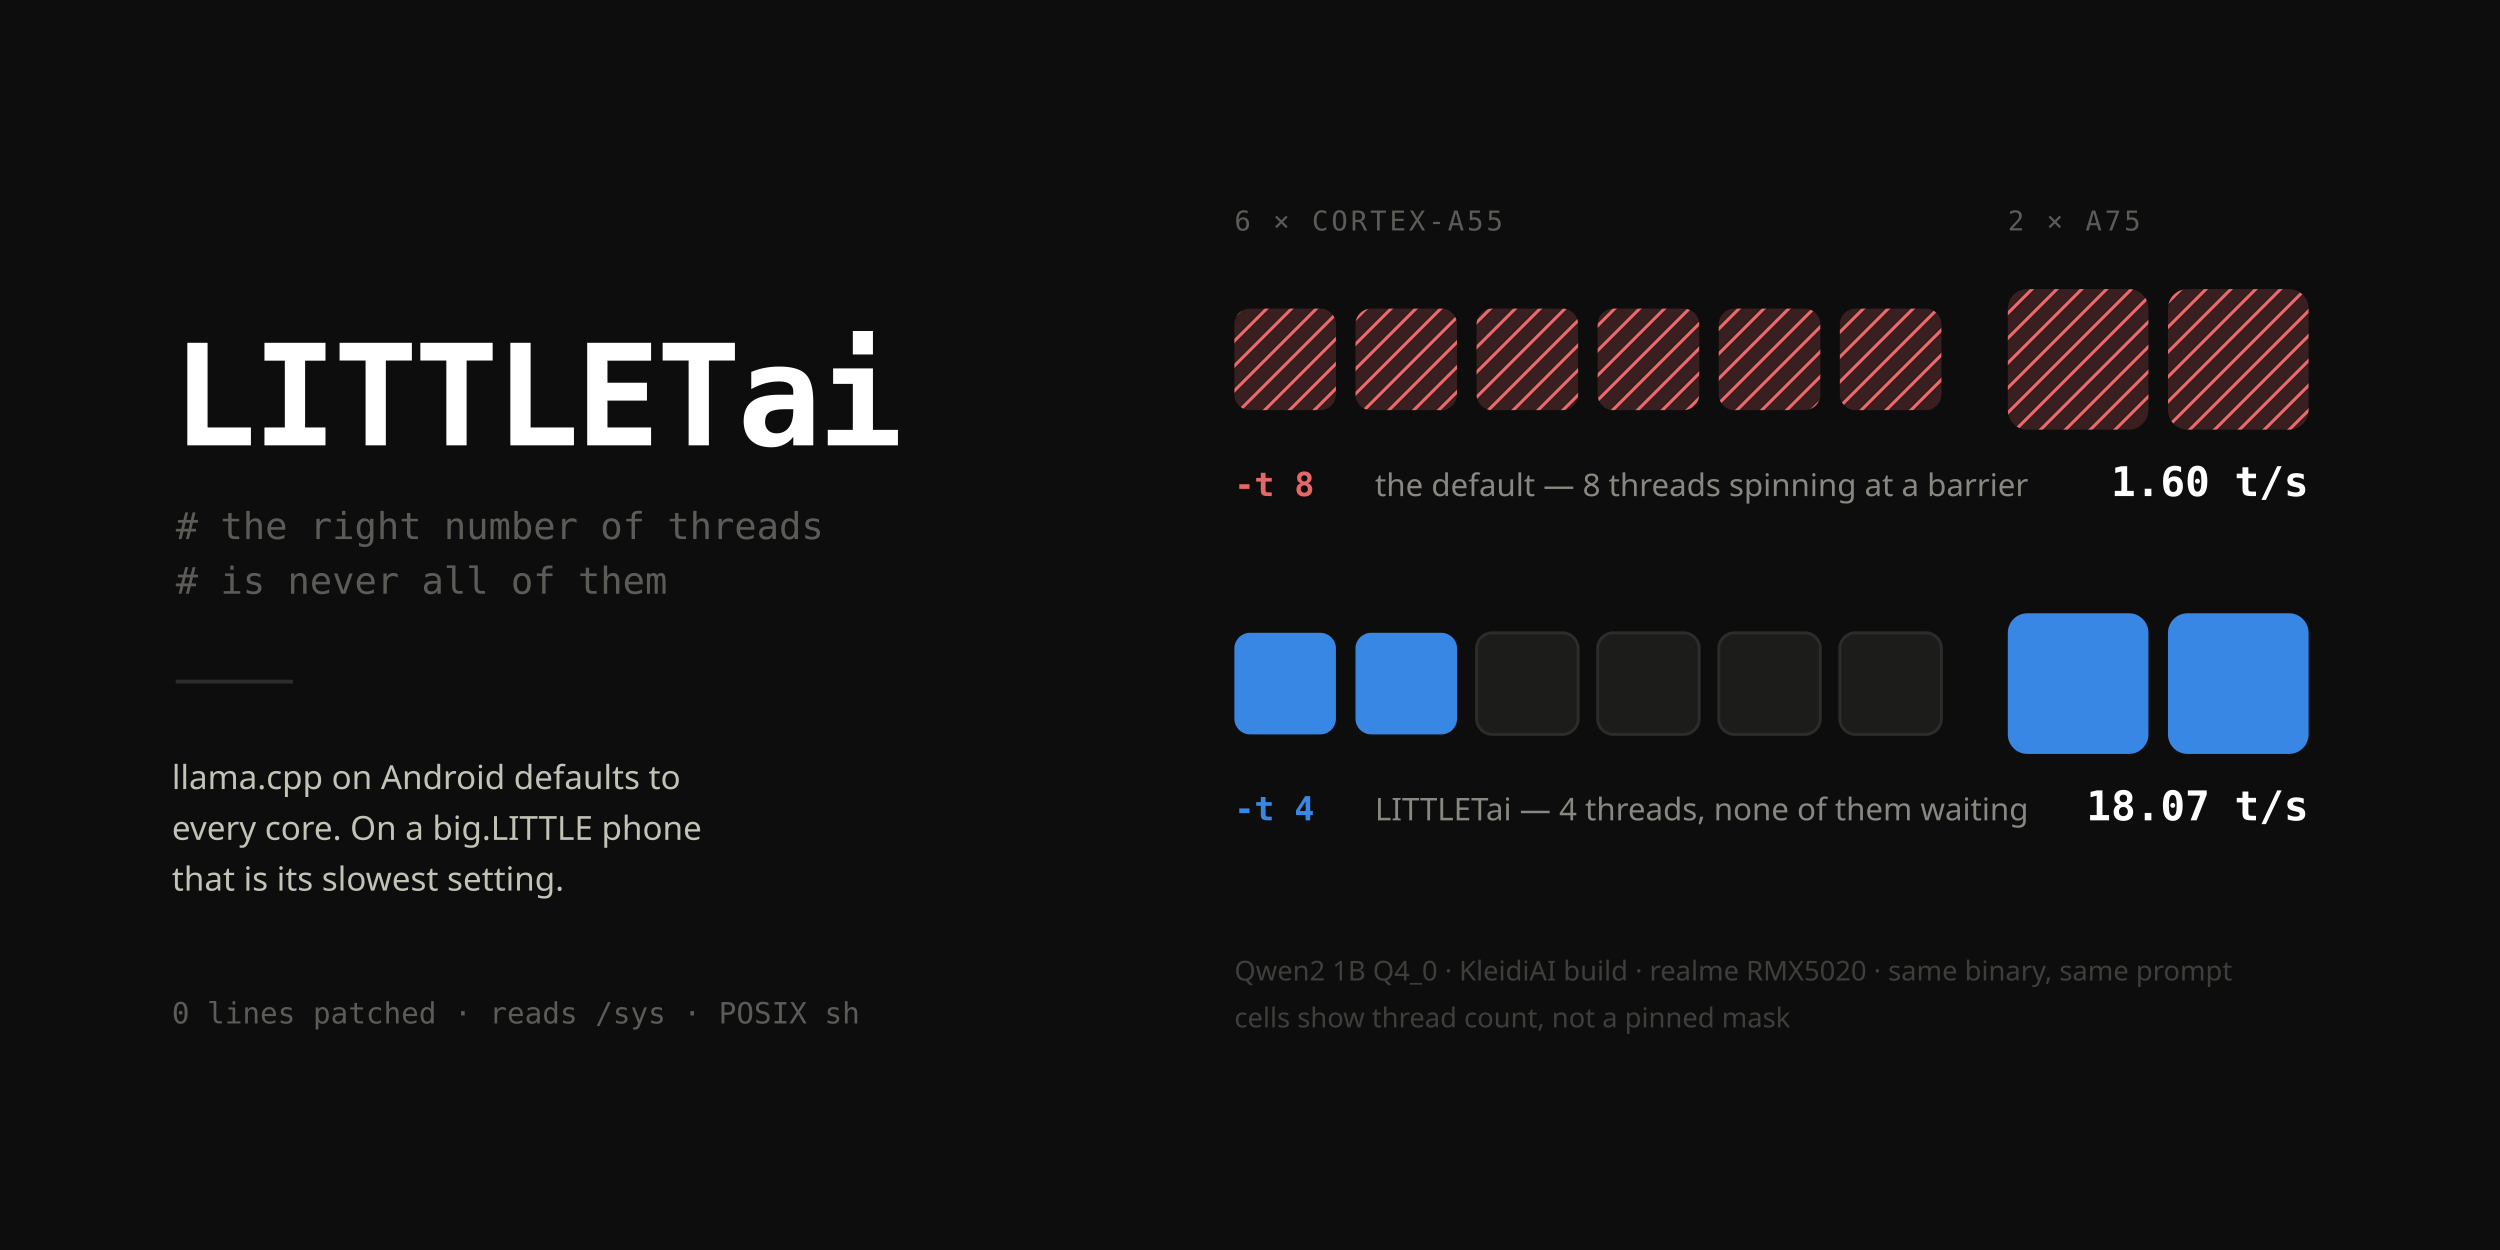
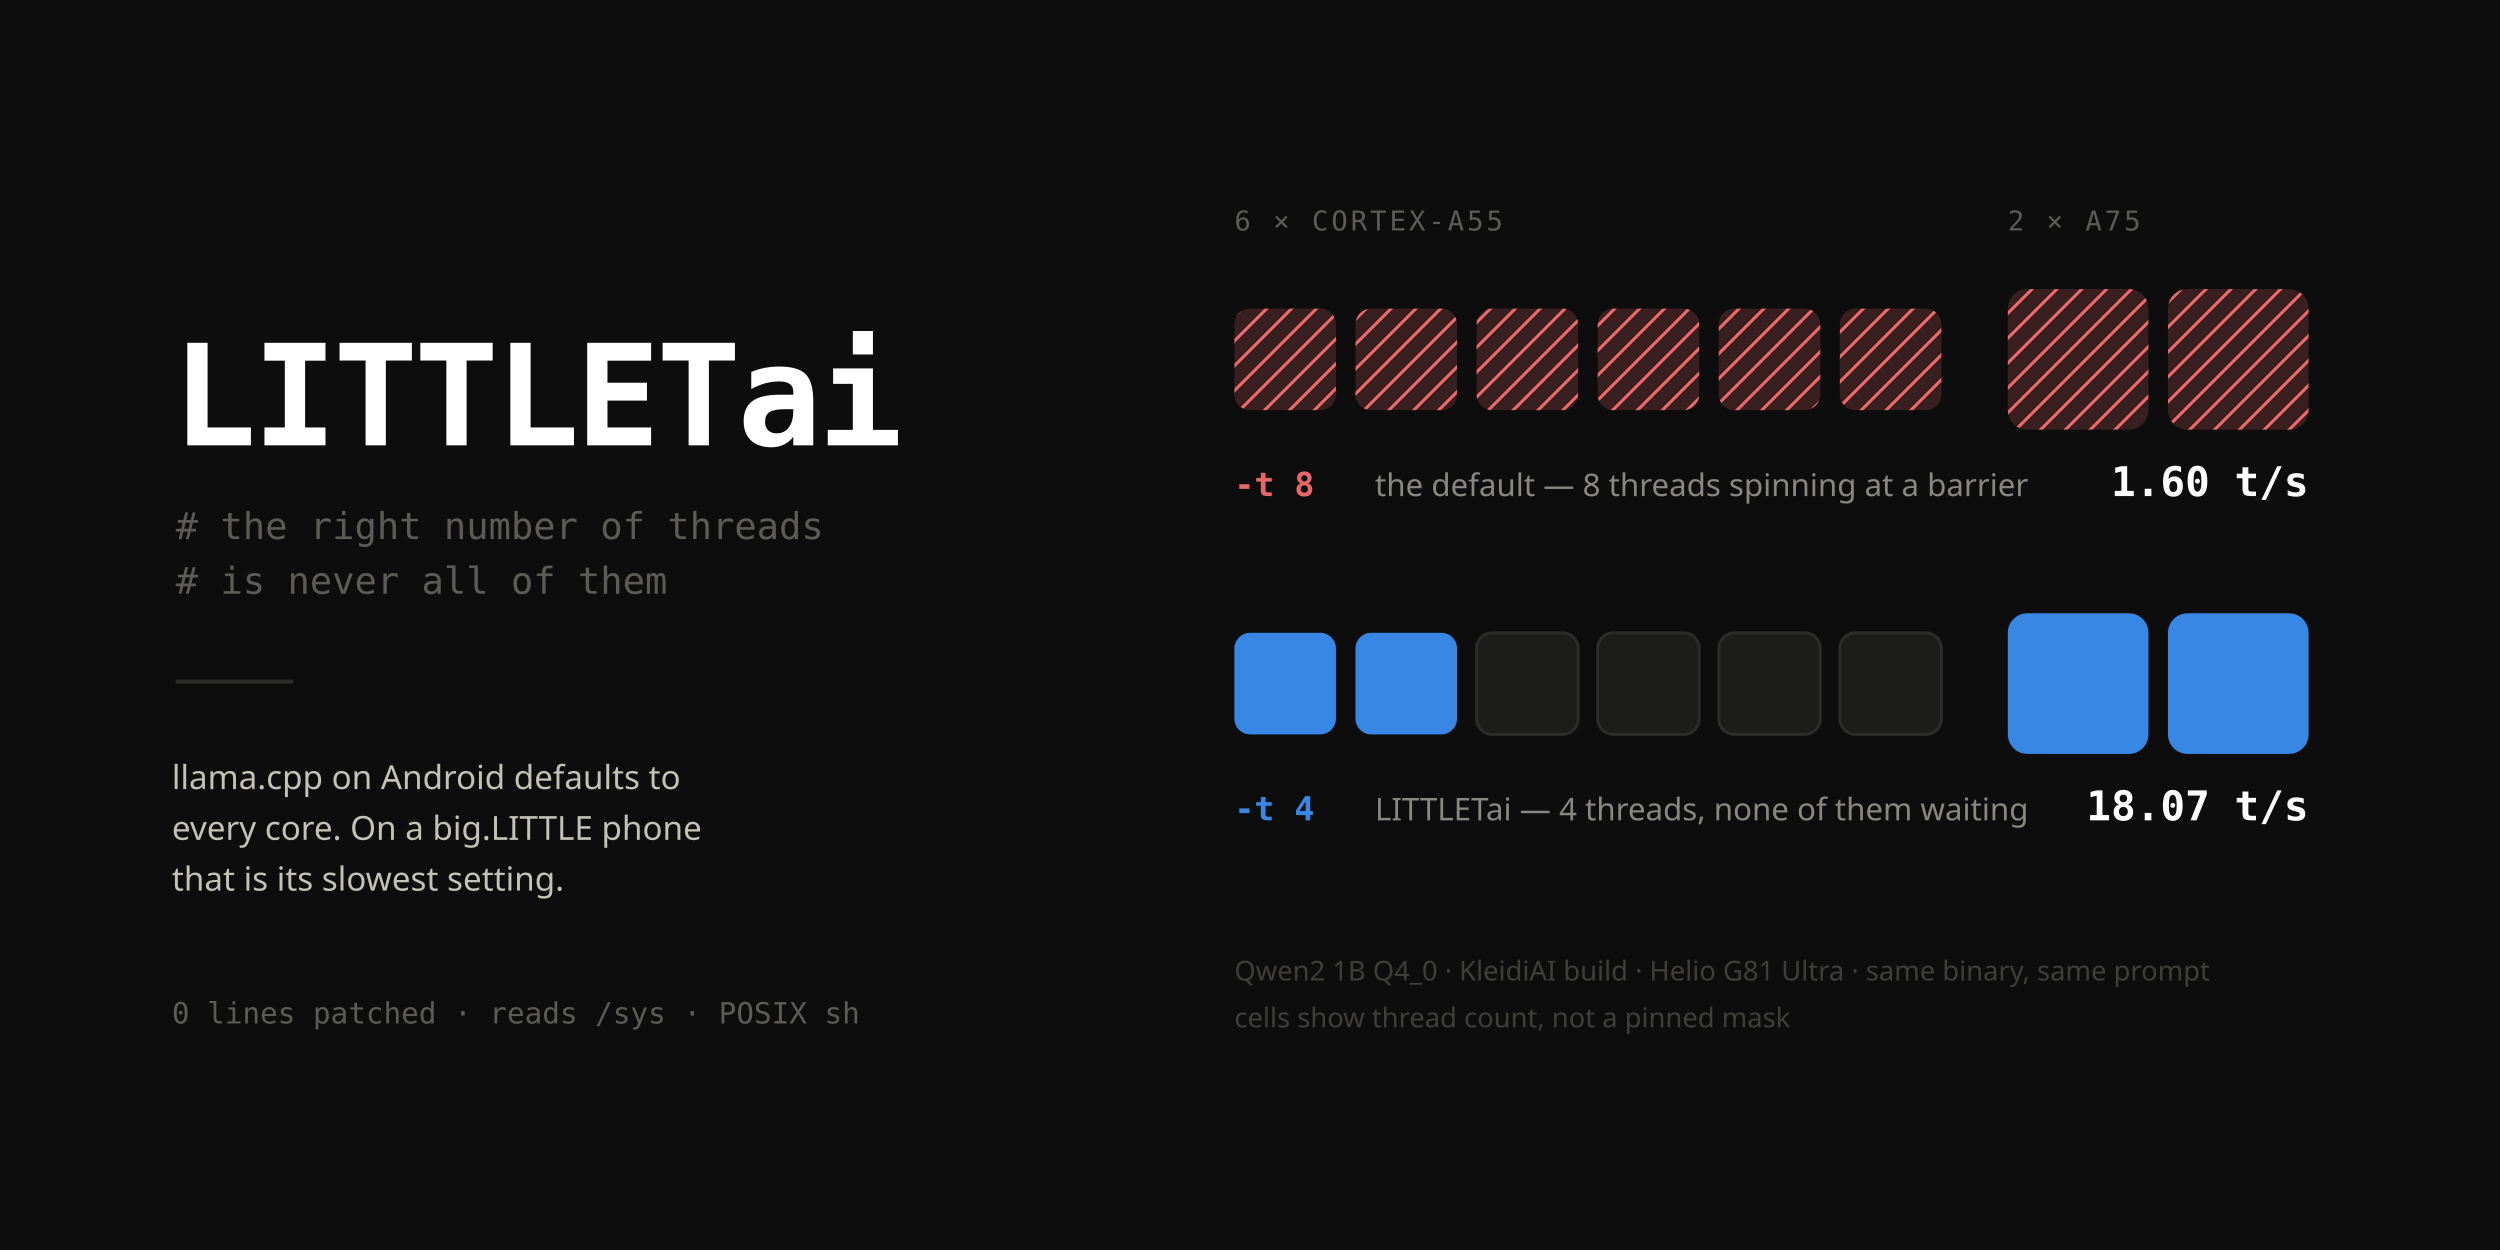
<svg xmlns="http://www.w3.org/2000/svg" width="1280" height="640" viewBox="0 0 1280 640" font-family="'Noto Sans', 'Liberation Sans', sans-serif">
  <defs>
    <pattern id="spin" width="9" height="9" patternTransform="rotate(45)" patternUnits="userSpaceOnUse">
      <rect width="9" height="9" fill="#3a1f21" />
      <line x1="0" y1="0" x2="0" y2="9" stroke="#e66767" stroke-width="3.2" />
    </pattern>
  </defs>
  <rect width="1280" height="640" fill="#0d0d0d" />
  <text x="88" y="228" font-family="'JetBrainsMono NF', 'Hack', monospace" font-size="72" font-weight="700" fill="#ffffff" letter-spacing="-2">LITTLETai</text>
  <text x="90" y="276" font-family="'JetBrainsMono NF', 'Hack', monospace" font-size="19" fill="#5c5b57"># the right number of threads</text>
  <text x="90" y="304" font-family="'JetBrainsMono NF', 'Hack', monospace" font-size="19" fill="#5c5b57"># is never all of them</text>
  <rect x="90" y="348" width="60" height="2" fill="#2c2c2a" />
  <text x="88" y="404" font-size="17" fill="#c3c2b7">llama.cpp on Android defaults to</text>
  <text x="88" y="430" font-size="17" fill="#c3c2b7">every core. On a big.LITTLE phone</text>
  <text x="88" y="456" font-size="17" fill="#c3c2b7">that is its slowest setting.</text>
  <text x="88" y="524" font-family="'JetBrainsMono NF', 'Hack', monospace" font-size="15" fill="#5c5b57">0 lines patched · reads /sys · POSIX sh</text>
  <g transform="translate(632, 118)">
    <text x="0" y="0" font-family="'JetBrainsMono NF', 'Hack', monospace" font-size="14" fill="#5c5b57" letter-spacing="1.5">6 × CORTEX-A55</text>
    <text x="396" y="0" font-family="'JetBrainsMono NF', 'Hack', monospace" font-size="14" fill="#5c5b57" letter-spacing="1.5">2 × A75</text>
    <g transform="translate(0, 30)">
      <rect x="0" y="10" width="52" height="52" rx="8" fill="url(#spin)" />
      <rect x="62" y="10" width="52" height="52" rx="8" fill="url(#spin)" />
      <rect x="124" y="10" width="52" height="52" rx="8" fill="url(#spin)" />
      <rect x="186" y="10" width="52" height="52" rx="8" fill="url(#spin)" />
      <rect x="248" y="10" width="52" height="52" rx="8" fill="url(#spin)" />
      <rect x="310" y="10" width="52" height="52" rx="8" fill="url(#spin)" />
      <rect x="396" y="0" width="72" height="72" rx="10" fill="url(#spin)" />
      <rect x="478" y="0" width="72" height="72" rx="10" fill="url(#spin)" />
      <text x="0" y="106" font-family="'JetBrainsMono NF', 'Hack', monospace" font-size="17" fill="#e66767" font-weight="700">-t 8</text>
      <text x="72" y="106" font-size="16" fill="#898781">the default — 8 threads spinning at a barrier</text>
      <text x="550" y="106" font-family="'JetBrainsMono NF', 'Hack', monospace" font-size="21" font-weight="700" fill="#ffffff" text-anchor="end">1.60 t/s</text>
    </g>
    <g transform="translate(0, 196)">
      <rect x="0" y="10" width="52" height="52" rx="8" fill="#3987e5" />
      <rect x="62" y="10" width="52" height="52" rx="8" fill="#3987e5" />
      <rect x="124" y="10" width="52" height="52" rx="8" fill="#1c1c1b" stroke="#2c2c2a" stroke-width="1.5" />
      <rect x="186" y="10" width="52" height="52" rx="8" fill="#1c1c1b" stroke="#2c2c2a" stroke-width="1.5" />
      <rect x="248" y="10" width="52" height="52" rx="8" fill="#1c1c1b" stroke="#2c2c2a" stroke-width="1.5" />
      <rect x="310" y="10" width="52" height="52" rx="8" fill="#1c1c1b" stroke="#2c2c2a" stroke-width="1.5" />
      <rect x="396" y="0" width="72" height="72" rx="10" fill="#3987e5" />
      <rect x="478" y="0" width="72" height="72" rx="10" fill="#3987e5" />
      <text x="0" y="106" font-family="'JetBrainsMono NF', 'Hack', monospace" font-size="17" fill="#3987e5" font-weight="700">-t 4</text>
      <text x="72" y="106" font-size="16" fill="#898781">LITTLETai — 4 threads, none of them waiting</text>
      <text x="550" y="106" font-family="'JetBrainsMono NF', 'Hack', monospace" font-size="21" font-weight="700" fill="#ffffff" text-anchor="end">18.07 t/s</text>
    </g>
    <text x="0" y="384" font-size="14" fill="#3f3e3b">
-       Qwen2 1B Q4_0 · KleidiAI build · realme RMX5020 · same binary, same prompt
+       Qwen2 1B Q4_0 · KleidiAI build · Helio G81 Ultra · same binary, same prompt
    </text>
    <text x="0" y="408" font-size="14" fill="#3f3e3b">
      cells show thread count, not a pinned mask
    </text>
  </g>
</svg>
